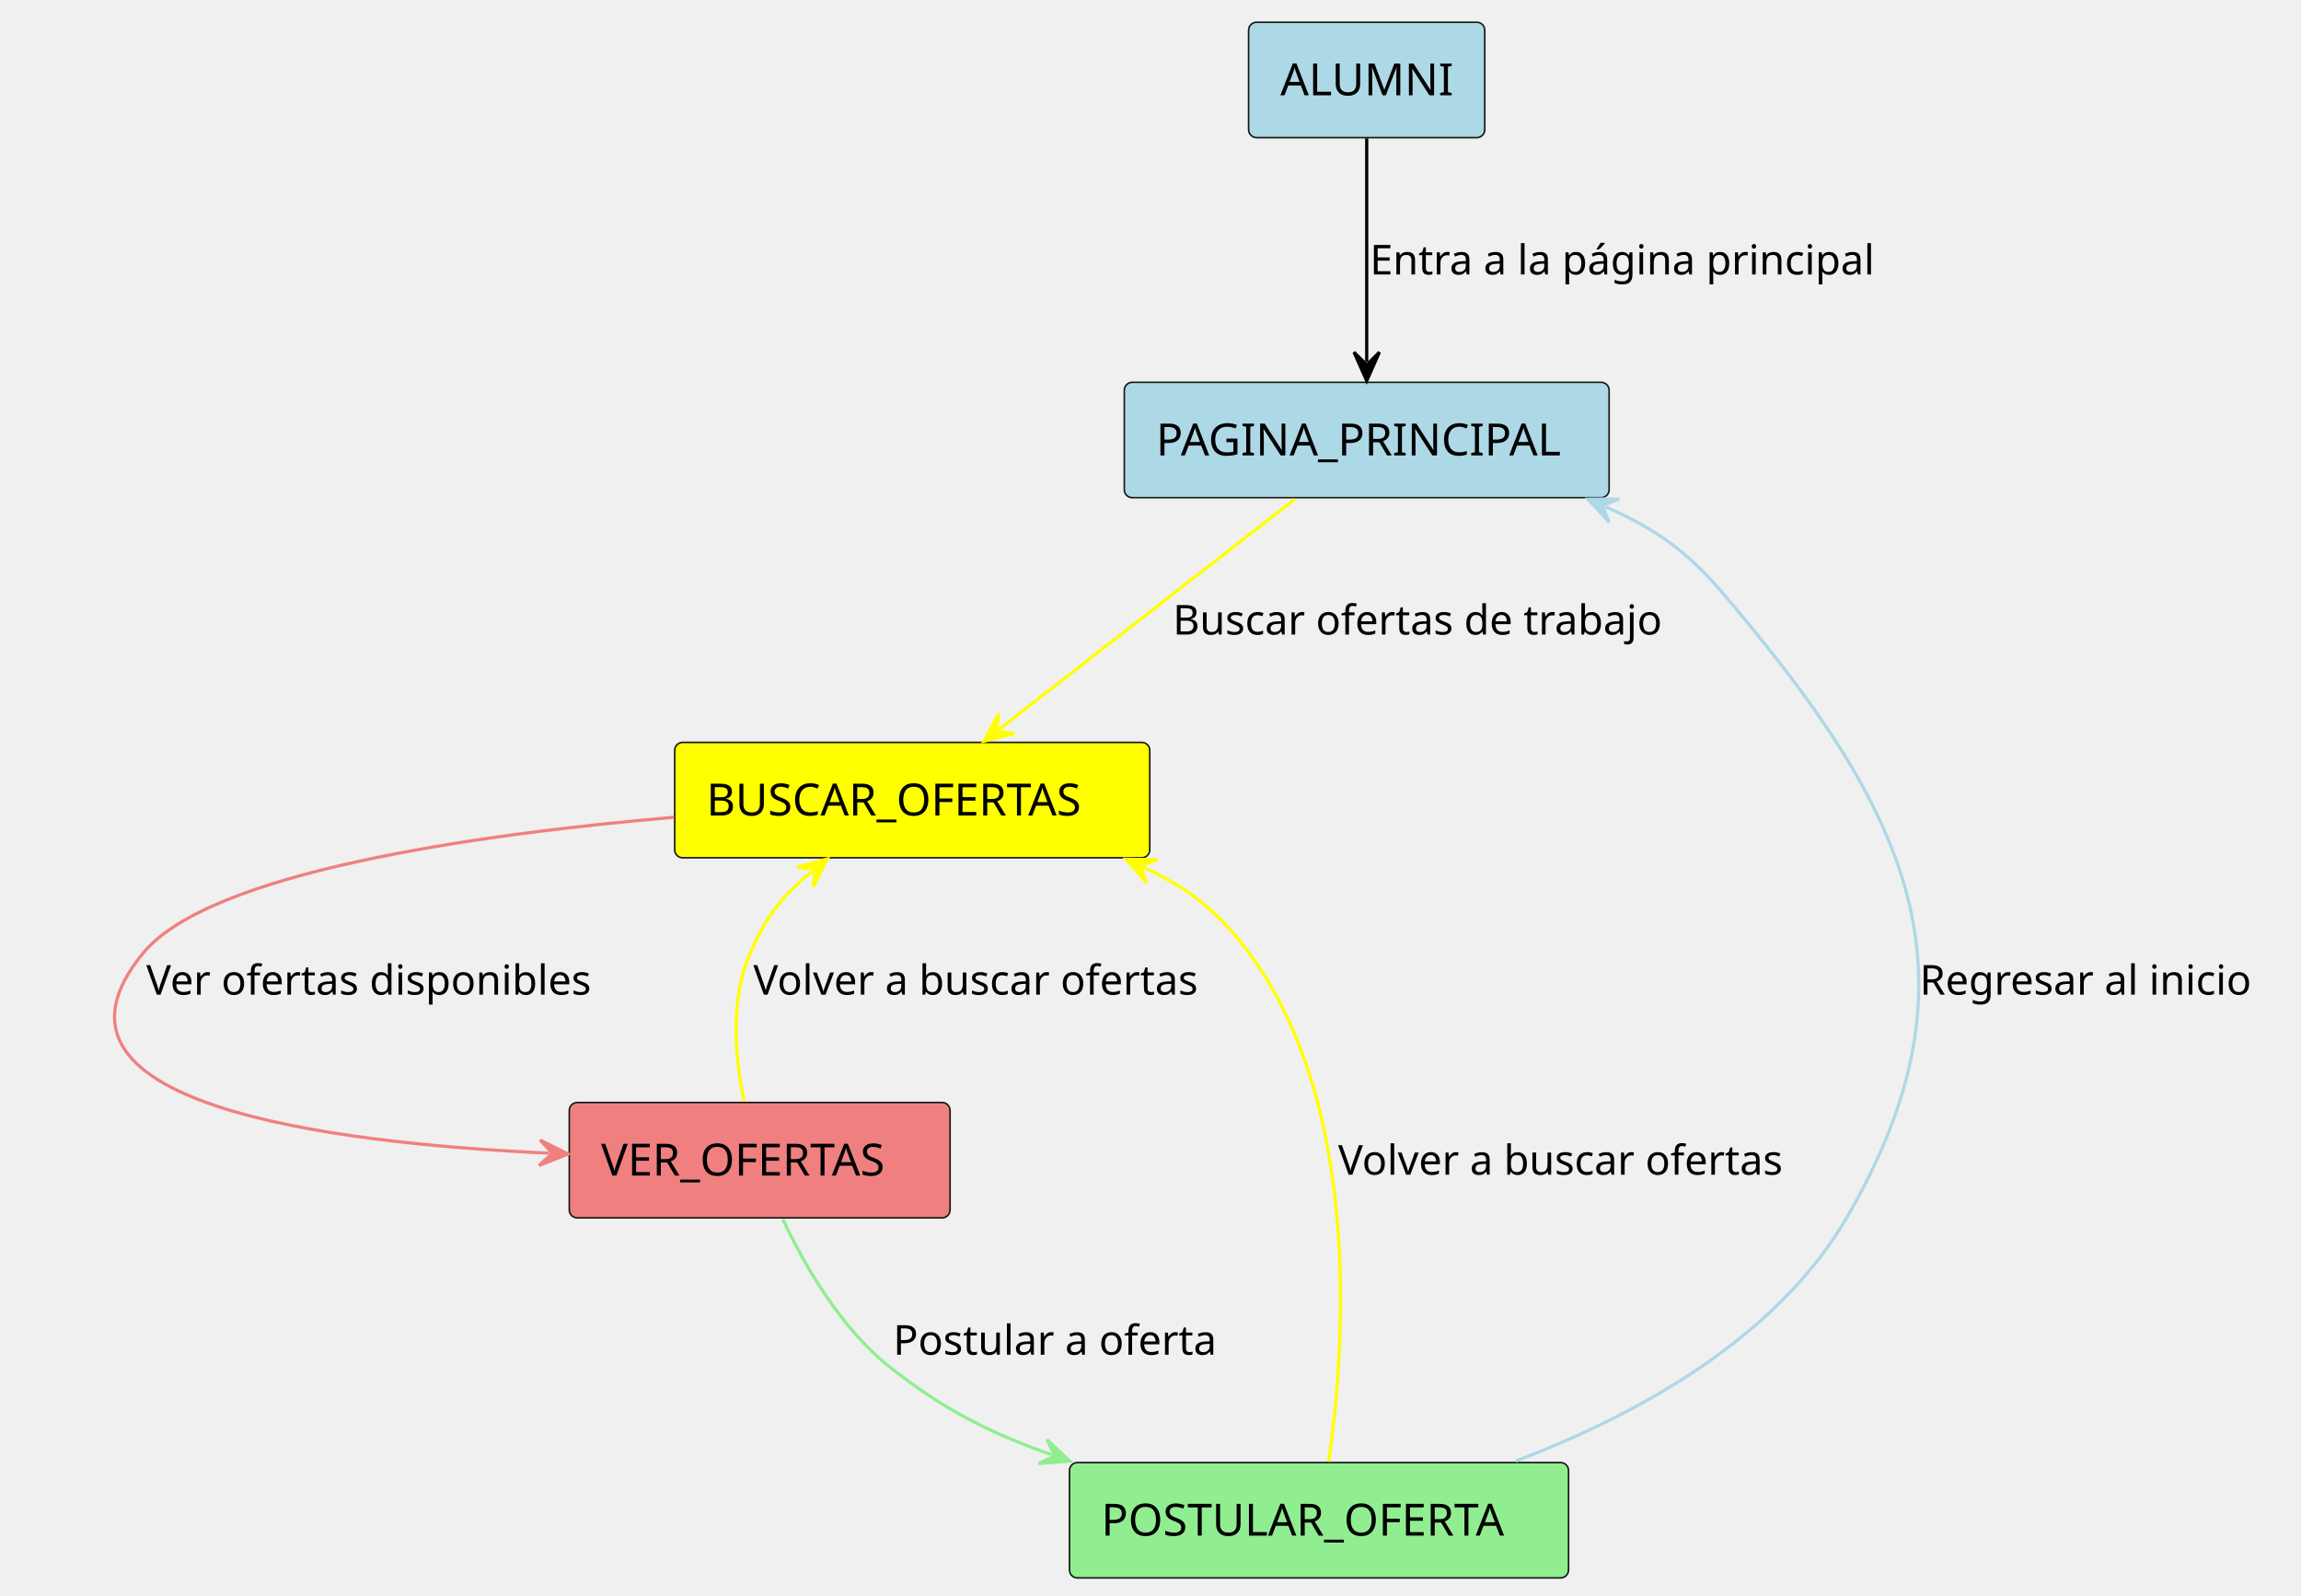
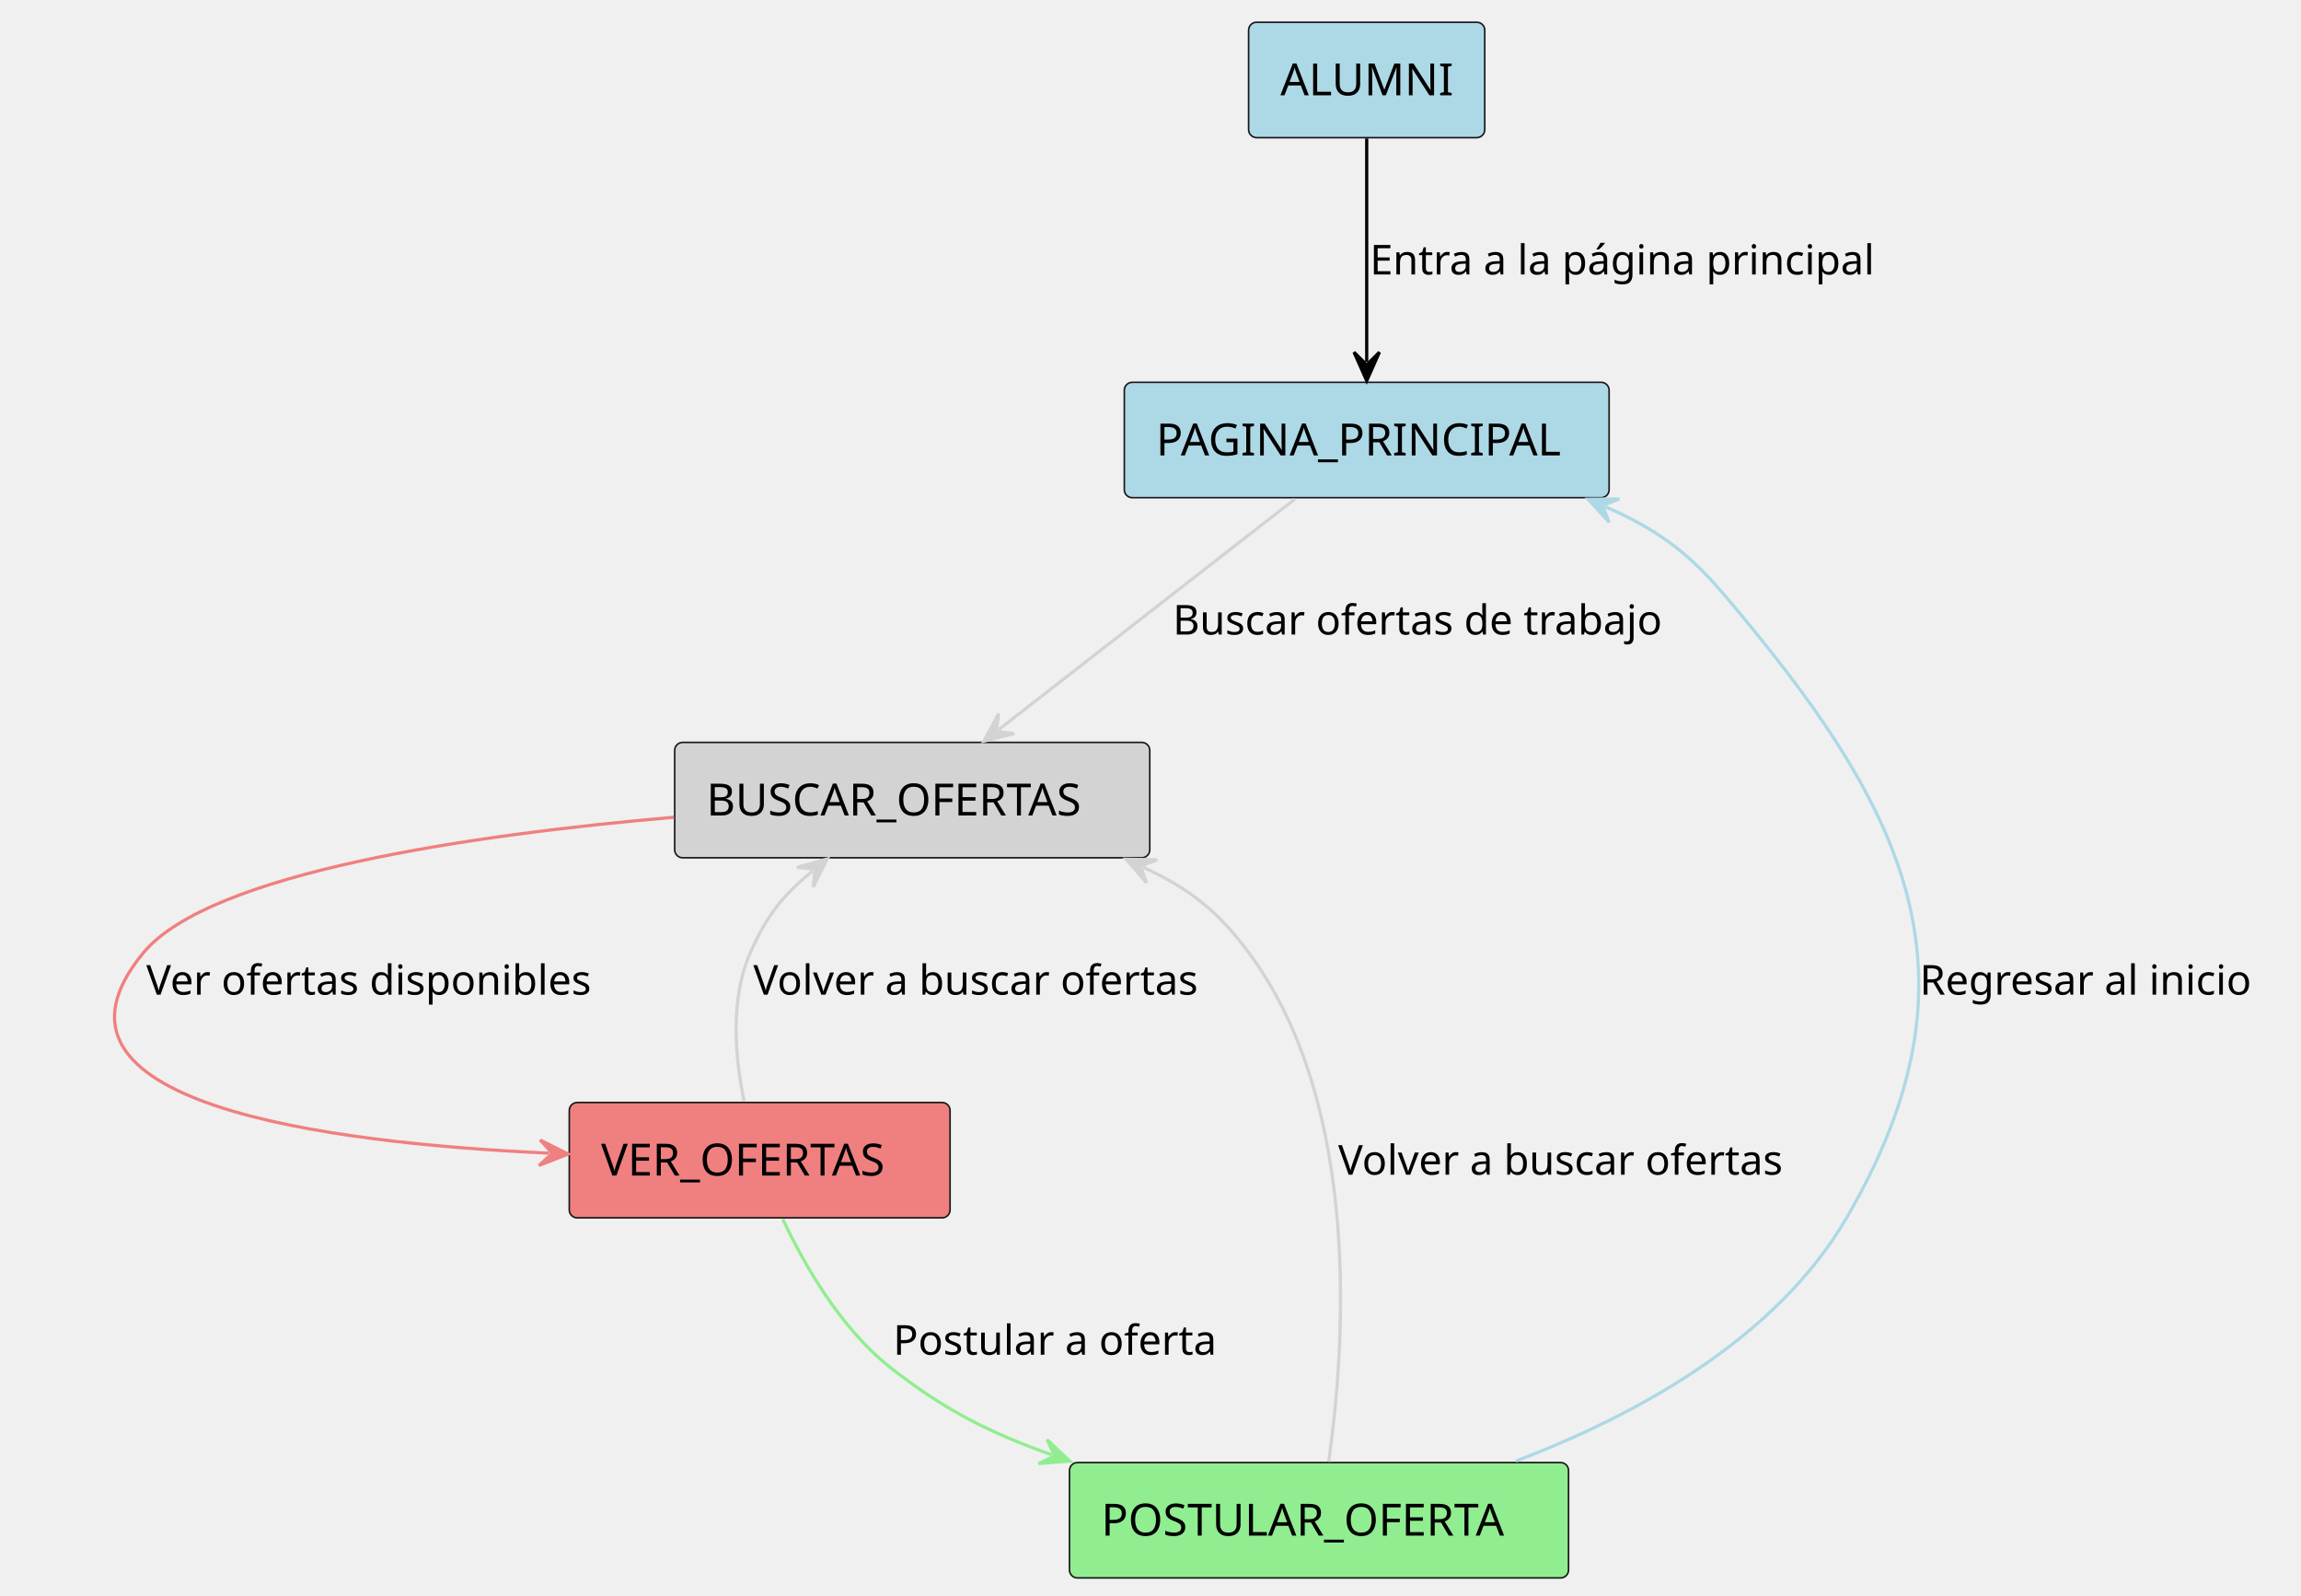
<svg xmlns="http://www.w3.org/2000/svg" contentStyleType="text/css" data-diagram-type="DESCRIPTION" height="502px" preserveAspectRatio="none" style="width:724px;height:502px;background:#FFFFFF;" version="1.1" viewBox="0 0 724 502" width="724px" zoomAndPan="magnify">
  <defs />
  <g>
    <g id="elem_ALUMNI">
      <rect fill="#ADD8E6" height="36.297" rx="2.5" ry="2.5" style="stroke:#181818;stroke-width:0.5;" width="74.305" x="392.87" y="7" />
      <text fill="#000000" font-family="sans-serif" font-size="14" lengthAdjust="spacing" textLength="54.305" x="402.87" y="29.995">ALUMNI</text>
    </g>
    <g id="elem_PAGINA_PRINCIPAL">
      <rect fill="#ADD8E6" height="36.297" rx="2.5" ry="2.5" style="stroke:#181818;stroke-width:0.5;" width="152.542" x="353.76" y="120.29" />
      <text fill="#000000" font-family="sans-serif" font-size="14" lengthAdjust="spacing" textLength="132.542" x="363.76" y="143.285">PAGINA_PRINCIPAL</text>
    </g>
    <g id="elem_BUSCAR_OFERTAS">
-       <rect fill="#FFFF00" height="36.297" rx="2.5" ry="2.5" style="stroke:#181818;stroke-width:0.5;" width="149.48" x="212.29" y="233.59" />
+       <rect fill="#D3D3D3" height="36.297" rx="2.5" ry="2.5" style="stroke:#181818;stroke-width:0.5;" width="149.48" x="212.29" y="233.59" />
      <text fill="#000000" font-family="sans-serif" font-size="14" lengthAdjust="spacing" textLength="129.48" x="222.29" y="256.585">BUSCAR_OFERTAS</text>
    </g>
    <g id="elem_VER_OFERTAS">
      <rect fill="#F08080" height="36.297" rx="2.5" ry="2.5" style="stroke:#181818;stroke-width:0.5;" width="119.811" x="179.12" y="346.89" />
      <text fill="#000000" font-family="sans-serif" font-size="14" lengthAdjust="spacing" textLength="99.811" x="189.12" y="369.885">VER_OFERTAS</text>
    </g>
    <g id="elem_POSTULAR_OFERTA">
      <rect fill="#90EE90" height="36.297" rx="2.5" ry="2.5" style="stroke:#181818;stroke-width:0.5;" width="157.026" x="336.51" y="460.18" />
      <text fill="#000000" font-family="sans-serif" font-size="14" lengthAdjust="spacing" textLength="137.026" x="346.51" y="483.175">POSTULAR_OFERTA</text>
    </g>
    <g id="link_ALUMNI_PAGINA_PRINCIPAL">
      <path d="M430.03,43.53 C430.03,64.32 430.03,92.91 430.03,113.81 " fill="#FFFFFF" fill-opacity="0" id="ALUMNI-to-PAGINA_PRINCIPAL" style="stroke:#000000;stroke-width:1;" />
      <polygon fill="#000000" points="430.03,119.81,434.03,110.81,430.03,114.81,426.03,110.81,430.03,119.81" style="stroke:#000000;stroke-width:1;" />
      <text fill="#000000" font-family="sans-serif" font-size="13" lengthAdjust="spacing" textLength="171.26" x="431.03" y="86.357">Entra a la página principal</text>
    </g>
    <g id="link_PAGINA_PRINCIPAL_BUSCAR_OFERTAS">
-       <path d="M407.37,157.08 C380.59,177.92 341.044,208.694 314.314,229.504 " fill="#FFFFFF" fill-opacity="0" id="PAGINA_PRINCIPAL-to-BUSCAR_OFERTAS" style="stroke:#FFFF00;stroke-width:1;" />
-       <polygon fill="#FFFF00" points="309.58,233.19,319.139,230.817,313.525,230.119,314.224,224.505,309.58,233.19" style="stroke:#FFFF00;stroke-width:1;" />
+       <path d="M407.37,157.08 C380.59,177.92 341.044,208.694 314.314,229.504 " fill="#FFFFFF" fill-opacity="0" id="PAGINA_PRINCIPAL-to-BUSCAR_OFERTAS" style="stroke:#D3D3D3;stroke-width:1;" />
+       <polygon fill="#D3D3D3" points="309.58,233.19,319.139,230.817,313.525,230.119,314.224,224.505,309.58,233.19" style="stroke:#D3D3D3;stroke-width:1;" />
      <text fill="#000000" font-family="sans-serif" font-size="13" lengthAdjust="spacing" textLength="164.938" x="369.03" y="199.657">Buscar ofertas de trabajo</text>
    </g>
    <g id="link_BUSCAR_OFERTAS_VER_OFERTAS">
      <path d="M212.06,257.14 C149.03,262.59 65.95,274.49 45.03,299.89 C6,347.25 102.326,359.616 172.776,362.836 " fill="#FFFFFF" fill-opacity="0" id="BUSCAR_OFERTAS-to-VER_OFERTAS" style="stroke:#F08080;stroke-width:1;" />
      <polygon fill="#F08080" points="178.77,363.11,169.962,358.703,173.775,362.882,169.597,366.695,178.77,363.11" style="stroke:#F08080;stroke-width:1;" />
      <text fill="#000000" font-family="sans-serif" font-size="13" lengthAdjust="spacing" textLength="149.538" x="46.03" y="312.957">Ver ofertas disponibles</text>
    </g>
    <g id="link_VER_OFERTAS_BUSCAR_OFERTAS">
-       <path d="M234.11,346.39 C231.35,333.05 229.59,314.6 236.03,299.89 C241.15,288.18 246.131,281.885 255.651,274.075 " fill="#FFFFFF" fill-opacity="0" id="VER_OFERTAS-to-BUSCAR_OFERTAS" style="stroke:#FFFF00;stroke-width:1;" />
-       <polygon fill="#FFFF00" points="260.29,270.27,250.795,272.886,256.424,273.441,255.869,279.071,260.29,270.27" style="stroke:#FFFF00;stroke-width:1;" />
+       <path d="M234.11,346.39 C231.35,333.05 229.59,314.6 236.03,299.89 C241.15,288.18 246.131,281.885 255.651,274.075 " fill="#FFFFFF" fill-opacity="0" id="VER_OFERTAS-to-BUSCAR_OFERTAS" style="stroke:#D3D3D3;stroke-width:1;" />
+       <polygon fill="#D3D3D3" points="260.29,270.27,250.795,272.886,256.424,273.441,255.869,279.071,260.29,270.27" style="stroke:#D3D3D3;stroke-width:1;" />
      <text fill="#000000" font-family="sans-serif" font-size="13" lengthAdjust="spacing" textLength="151.29" x="237.03" y="312.957">Volver a buscar ofertas</text>
    </g>
    <g id="link_VER_OFERTAS_POSTULAR_OFERTA">
      <path d="M246.3,383.6 C253.07,397.98 264.48,417.89 280.03,430.18 C296.48,443.19 311.12,450.76 330.94,457.729 " fill="#FFFFFF" fill-opacity="0" id="VER_OFERTAS-to-POSTULAR_OFERTA" style="stroke:#90EE90;stroke-width:1;" />
      <polygon fill="#90EE90" points="336.6,459.72,329.437,452.961,331.883,458.061,326.783,460.508,336.6,459.72" style="stroke:#90EE90;stroke-width:1;" />
      <text fill="#000000" font-family="sans-serif" font-size="13" lengthAdjust="spacing" textLength="107.993" x="281.03" y="426.247">Postular a oferta</text>
    </g>
    <g id="link_POSTULAR_OFERTA_BUSCAR_OFERTAS">
-       <path d="M418.05,459.93 C423,425.62 428.98,348.39 393.03,299.89 C383.31,286.78 374.569,279.783 359.729,272.873 " fill="#FFFFFF" fill-opacity="0" id="POSTULAR_OFERTA-to-BUSCAR_OFERTAS" style="stroke:#FFFF00;stroke-width:1;" />
-       <polygon fill="#FFFF00" points="354.29,270.34,360.76,277.765,358.823,272.451,364.137,270.513,354.29,270.34" style="stroke:#FFFF00;stroke-width:1;" />
+       <path d="M418.05,459.93 C423,425.62 428.98,348.39 393.03,299.89 C383.31,286.78 374.569,279.783 359.729,272.873 " fill="#FFFFFF" fill-opacity="0" id="POSTULAR_OFERTA-to-BUSCAR_OFERTAS" style="stroke:#D3D3D3;stroke-width:1;" />
+       <polygon fill="#D3D3D3" points="354.29,270.34,360.76,277.765,358.823,272.451,364.137,270.513,354.29,270.34" style="stroke:#D3D3D3;stroke-width:1;" />
      <text fill="#000000" font-family="sans-serif" font-size="13" lengthAdjust="spacing" textLength="151.29" x="421.03" y="369.597">Volver a buscar ofertas</text>
    </g>
    <g id="link_POSTULAR_OFERTA_PAGINA_PRINCIPAL">
      <path d="M476.97,459.7 C514.25,445.54 558.68,421.55 581.03,383.18 C625.86,306.21 599.79,254.4 542.03,186.59 C530.88,173.5 520.977,166.375 505.157,159.454 " fill="#FFFFFF" fill-opacity="0" id="POSTULAR_OFERTA-to-PAGINA_PRINCIPAL" style="stroke:#ADD8E6;stroke-width:1;" />
      <polygon fill="#ADD8E6" points="499.66,157.05,506.303,164.322,504.241,159.054,509.509,156.992,499.66,157.05" style="stroke:#ADD8E6;stroke-width:1;" />
      <text fill="#000000" font-family="sans-serif" font-size="13" lengthAdjust="spacing" textLength="112.728" x="604.03" y="312.957">Regresar al inicio</text>
    </g>
  </g>
</svg>
